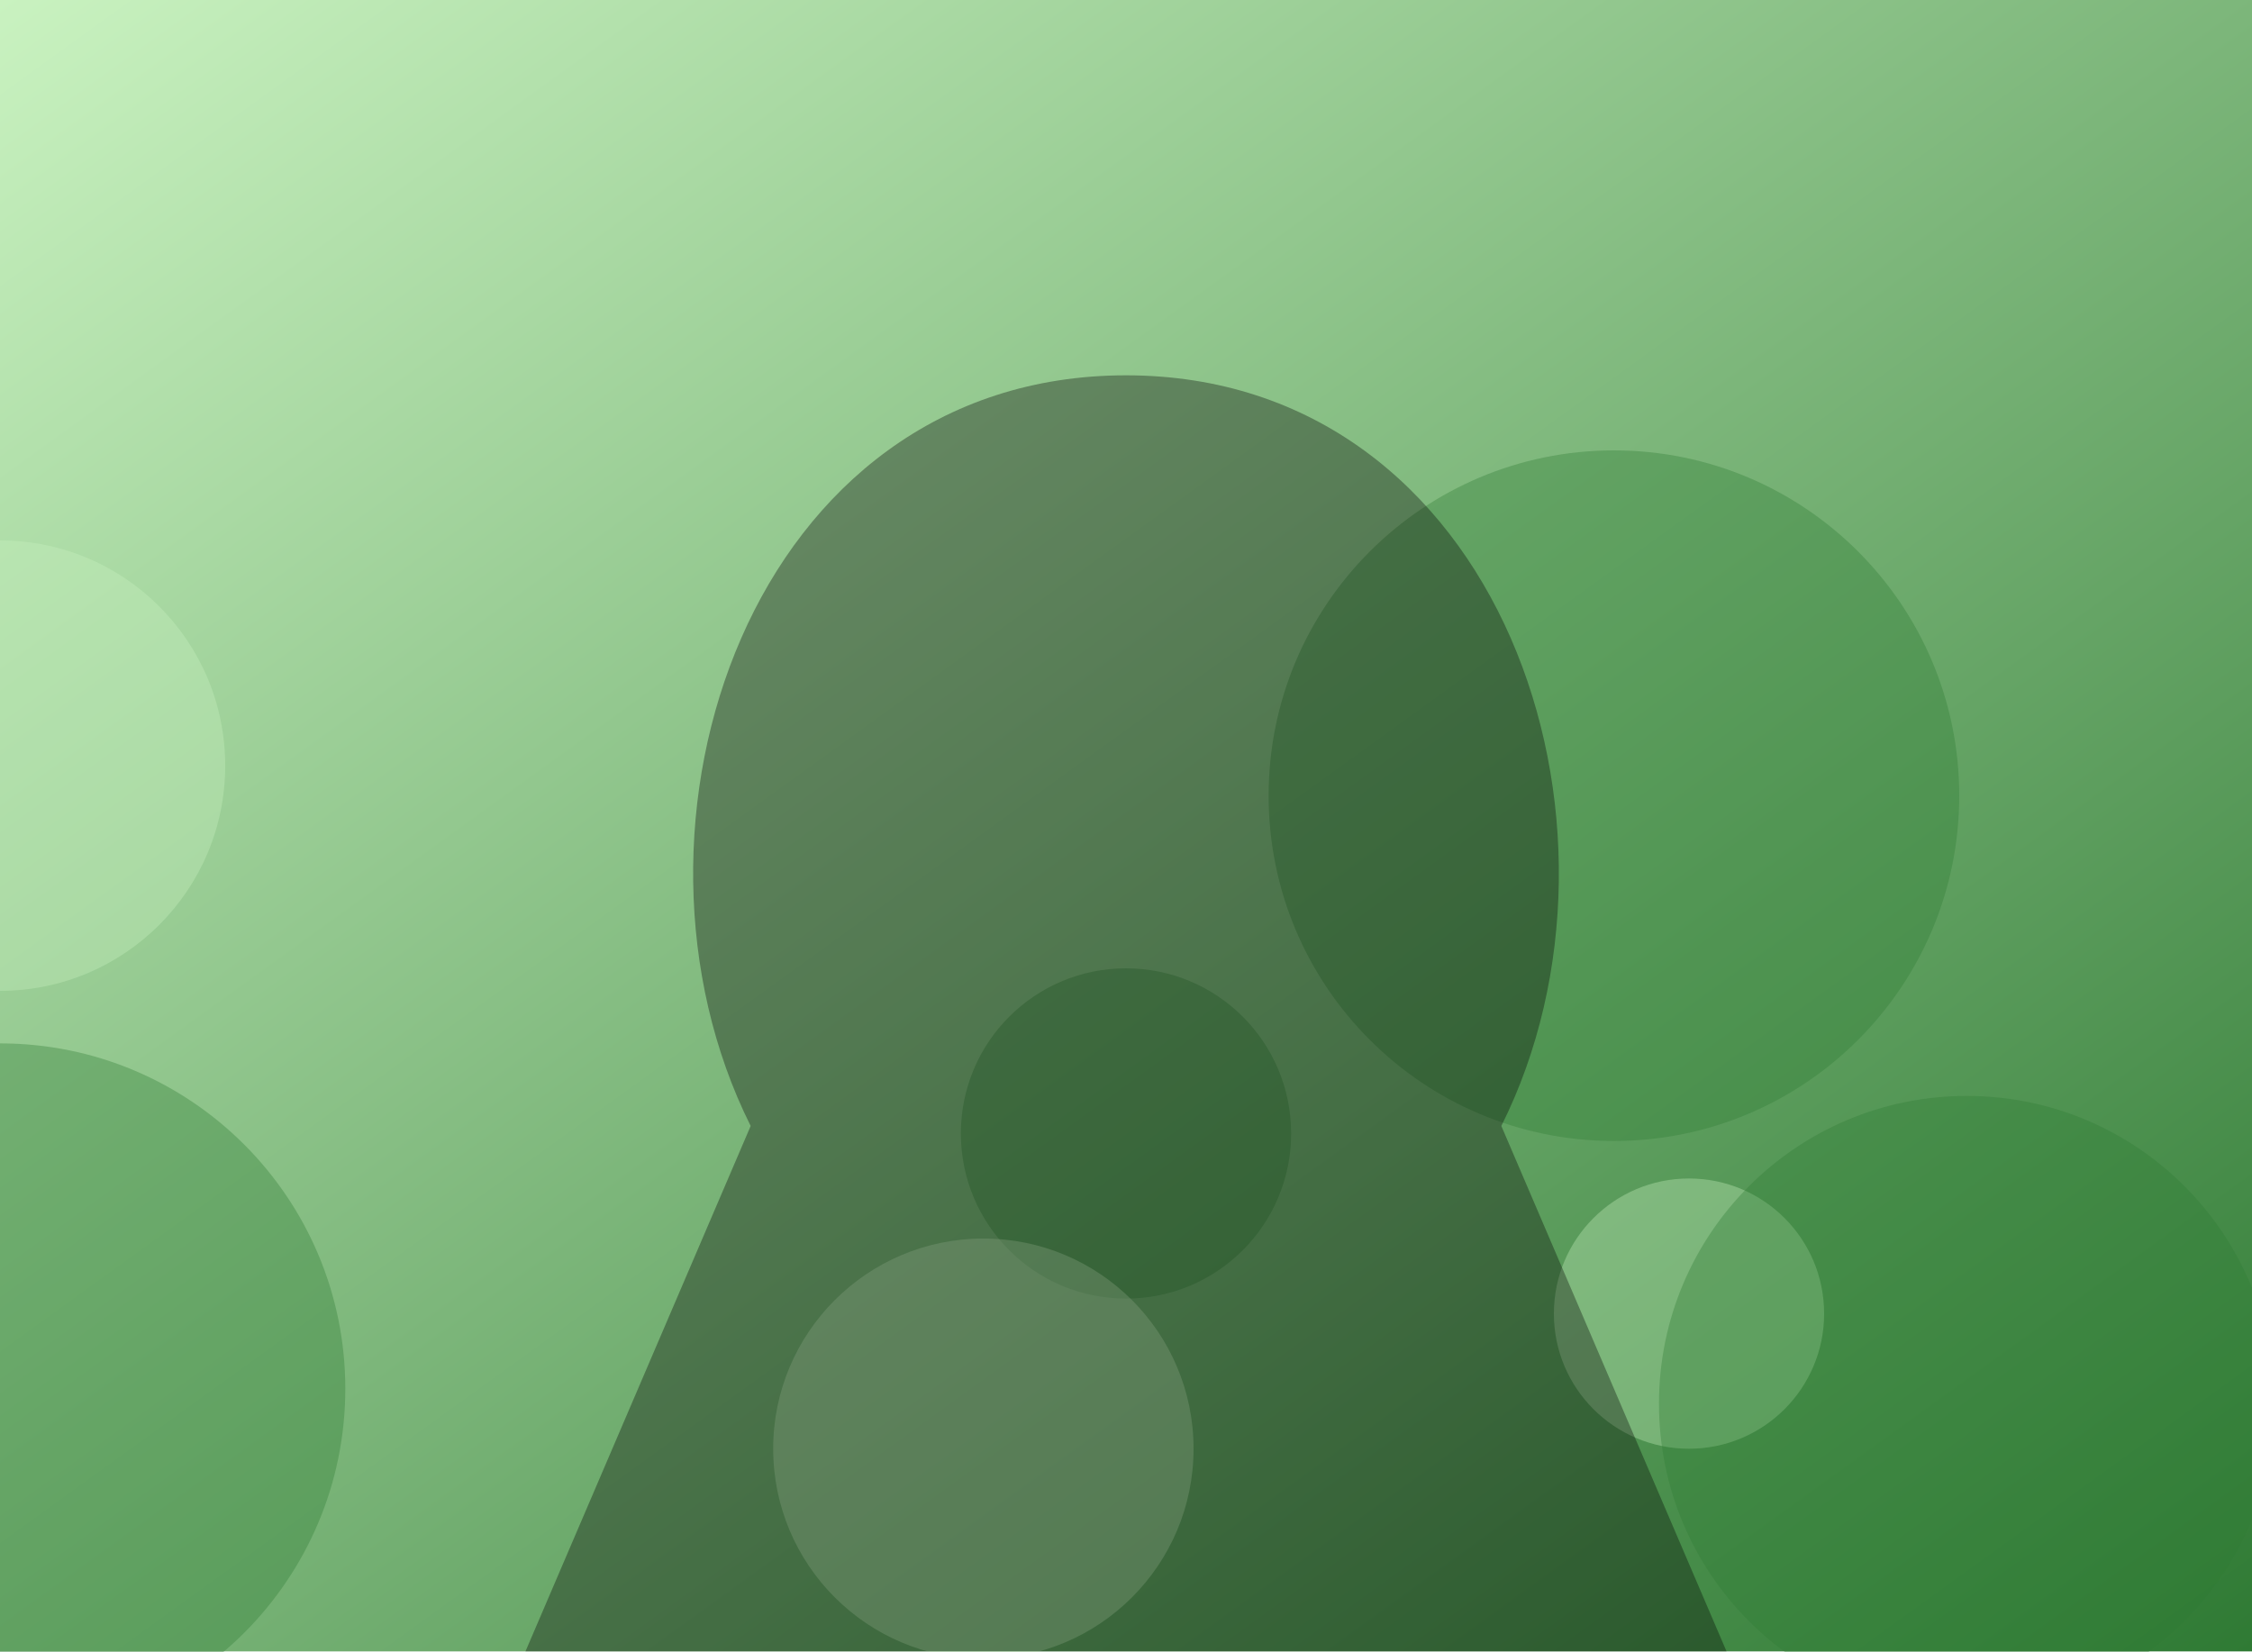
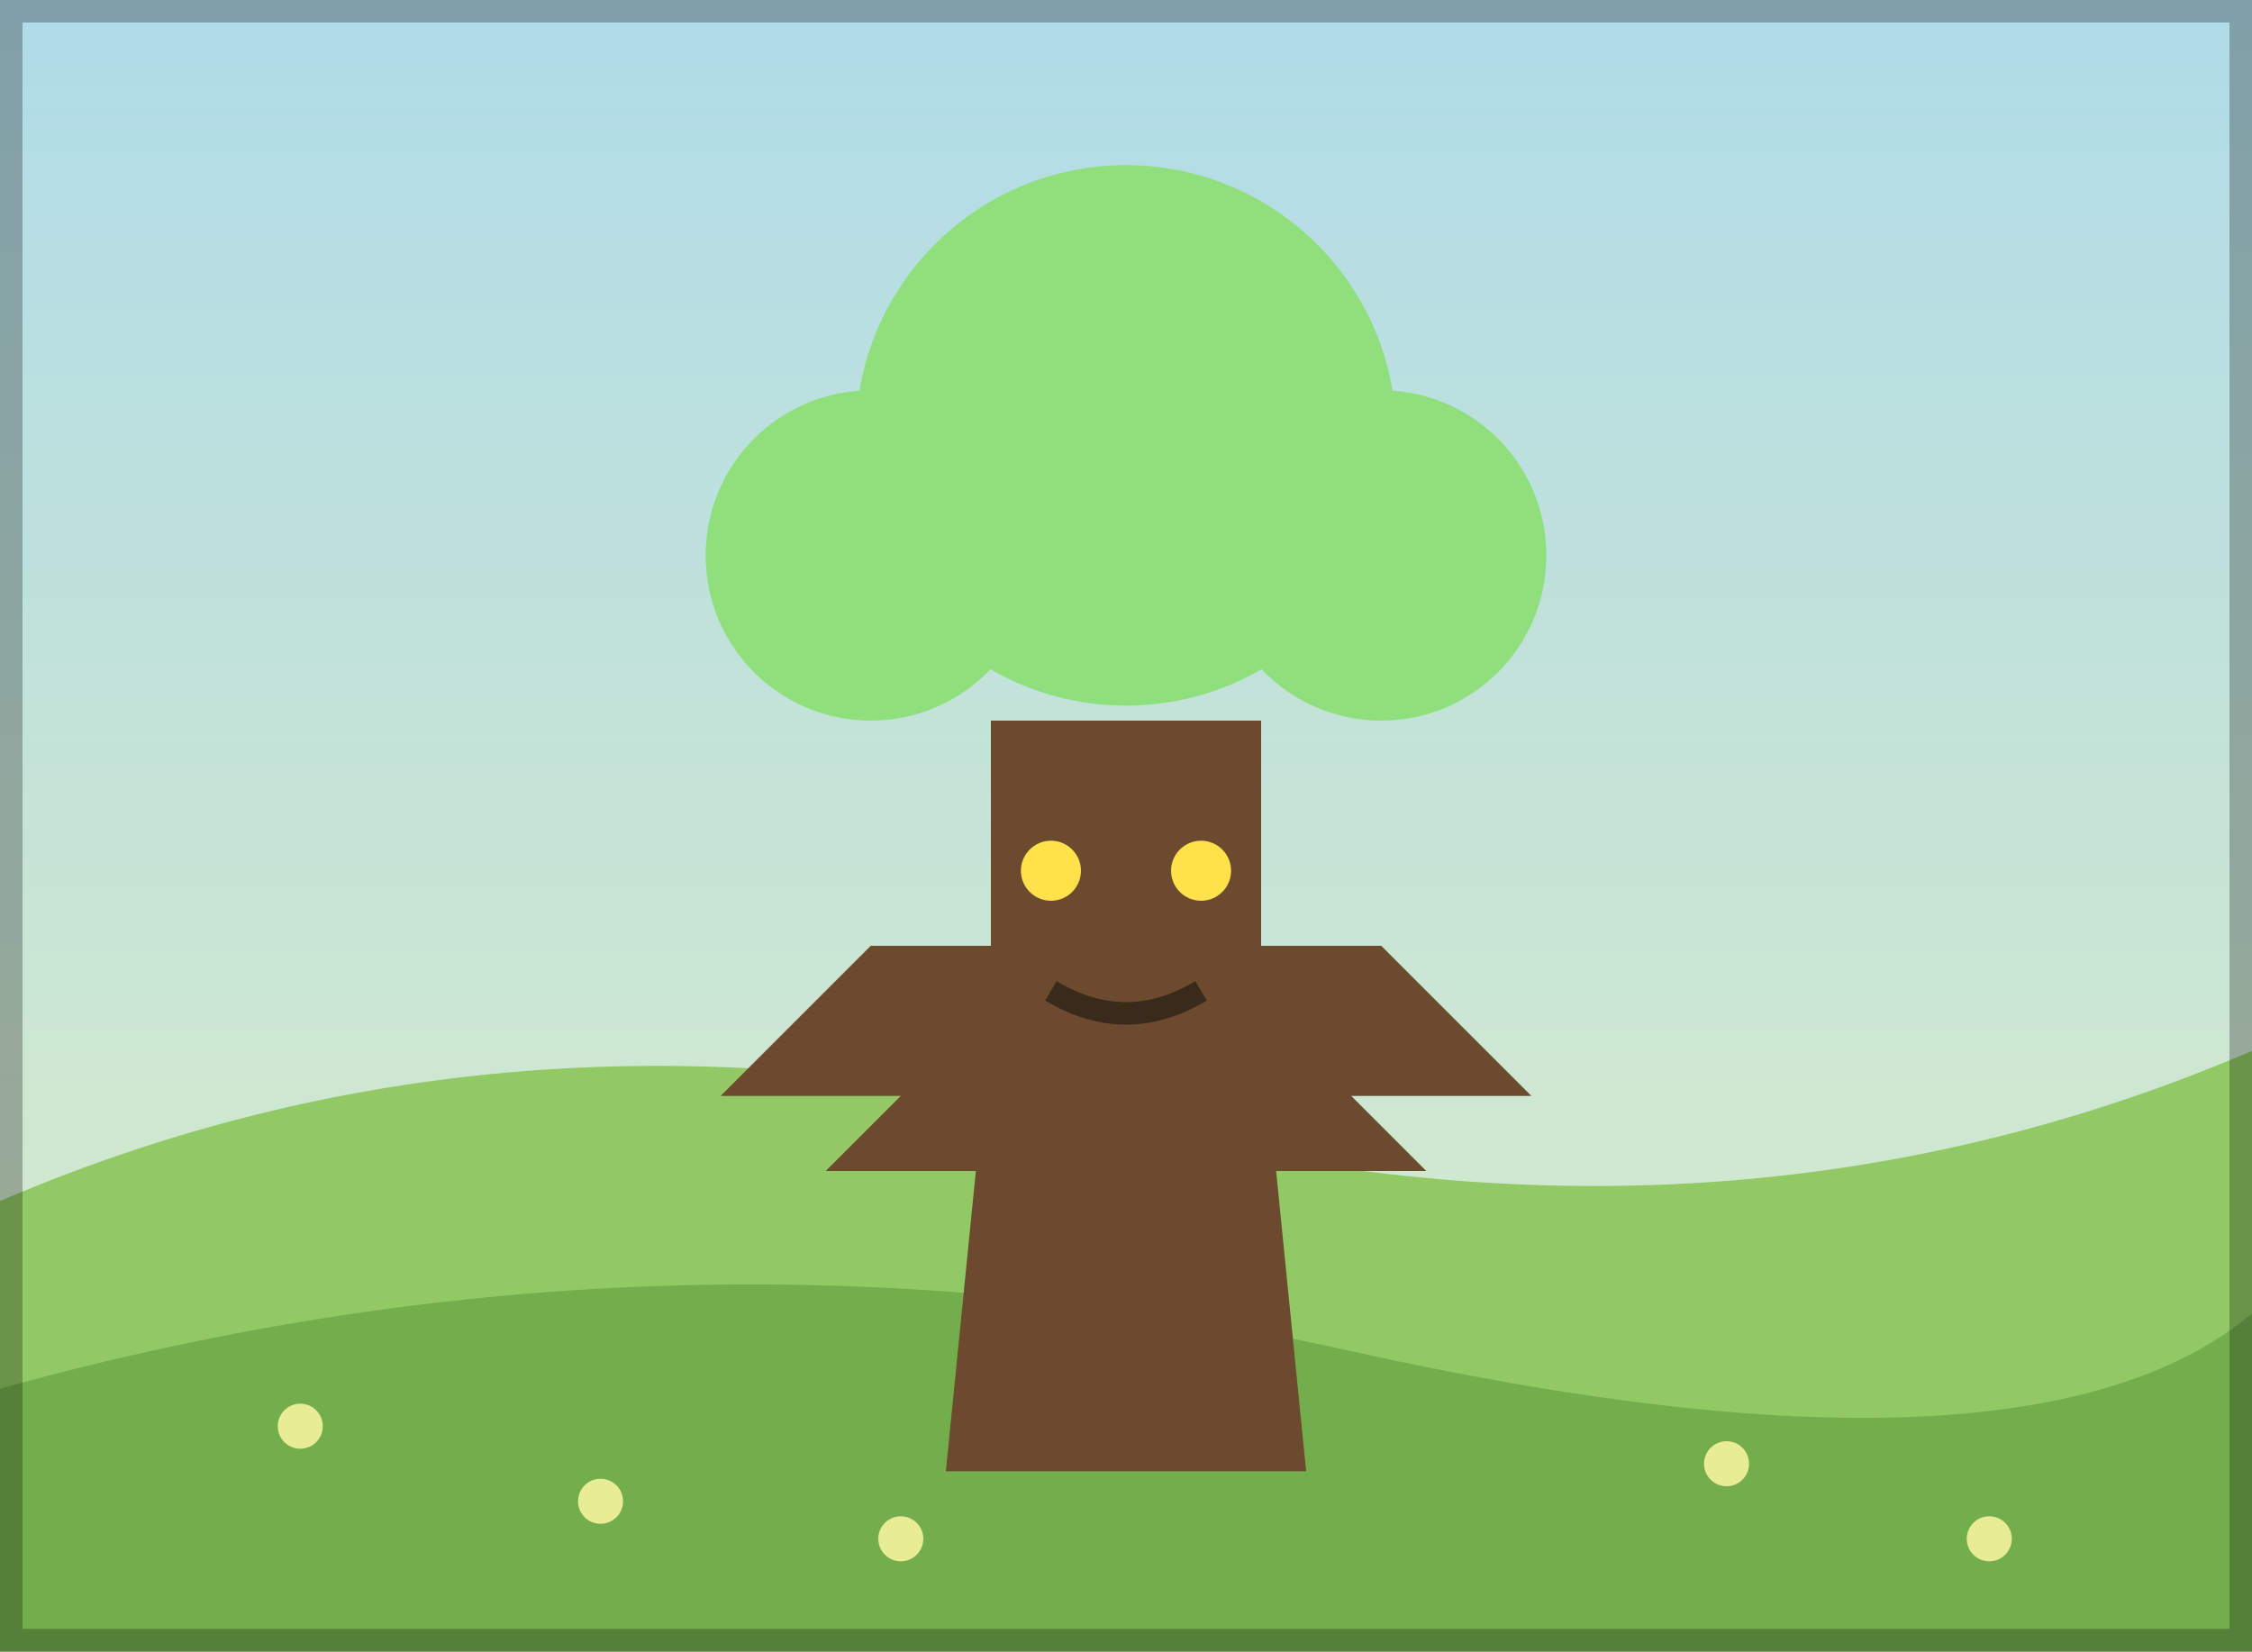
<svg xmlns="http://www.w3.org/2000/svg" viewBox="0 0 300 220">
  <defs>
-     <linearGradient id="g" x1="0" y1="0" x2="1" y2="1">
-       <stop offset="0" stop-color="#c9f2c0" />
-       <stop offset="1" stop-color="#2f7a34" />
+     <linearGradient id="s" x1="0" y1="0" x2="0" y2="1">
+       <stop offset="0" stop-color="#bfe3ff" />
+       <stop offset="1" stop-color="#f2f7d8" />
    </linearGradient>
  </defs>
-   <rect width="300" height="220" fill="url(#g)" />
-   <circle cx="0" cy="185" r="46" fill="#2f7a34" opacity="0.35" />
-   <circle cx="0" cy="102" r="30" fill="#c9f2c0" opacity="0.35" />
-   <circle cx="150" cy="151" r="22" fill="#2f7a34" opacity="0.35" />
-   <circle cx="225" cy="175" r="18" fill="#c9f2c0" opacity="0.35" />
-   <circle cx="262" cy="187" r="41" fill="#2f7a34" opacity="0.35" />
-   <circle cx="131" cy="193" r="28" fill="#c9f2c0" opacity="0.35" />
-   <circle cx="215" cy="106" r="46" fill="#2f7a34" opacity="0.35" />
-   <path d="M150 50 C200 50 220 110 200 150 L230 220 L70 220 L100 150 C80 110 100 50 150 50 Z" fill="#0005" />
+   <rect width="300" height="220" fill="url(#s)" />
+   <path d="M0 160 Q70 130 150 150 T300 140 V220 H0Z" fill="#9ccf6a" />
+   <path d="M0 185 Q90 160 180 180 T300 175 V220 H0Z" fill="#7bb04e" />
+   <circle cx="40" cy="190" r="3" fill="#fff6a0" />
+   <circle cx="80" cy="200" r="3" fill="#fff6a0" />
+   <circle cx="230" cy="195" r="3" fill="#fff6a0" />
+   <circle cx="265" cy="205" r="3" fill="#fff6a0" />
+   <circle cx="120" cy="205" r="3" fill="#fff6a0" />
+   <rect width="300" height="220" fill="#3aa03a" opacity=".12" />
+   <g>
+     <path d="M126 196 l4 -40 h-20 l10 -10 h-24 l20 -20 h16 v-30 h36 v30 h16 l20 20 h-24 l10 10 h-20 l4 40z" fill="#6b4a2e" />
+     <g fill="#8fe07c">
+       <circle cx="150" cy="58" r="36" />
+       <circle cx="116" cy="74" r="22" />
+       <circle cx="184" cy="74" r="22" />
+     </g>
+     <circle cx="140" cy="116" r="4" fill="#ffe14a" />
+     <circle cx="160" cy="116" r="4" fill="#ffe14a" />
+     <path d="M140 132 q10 6 20 0" stroke="#3a2a1a" stroke-width="3" fill="none" />
+   </g>
+   <rect width="300" height="220" fill="none" stroke="#0004" stroke-width="6" />
</svg>
